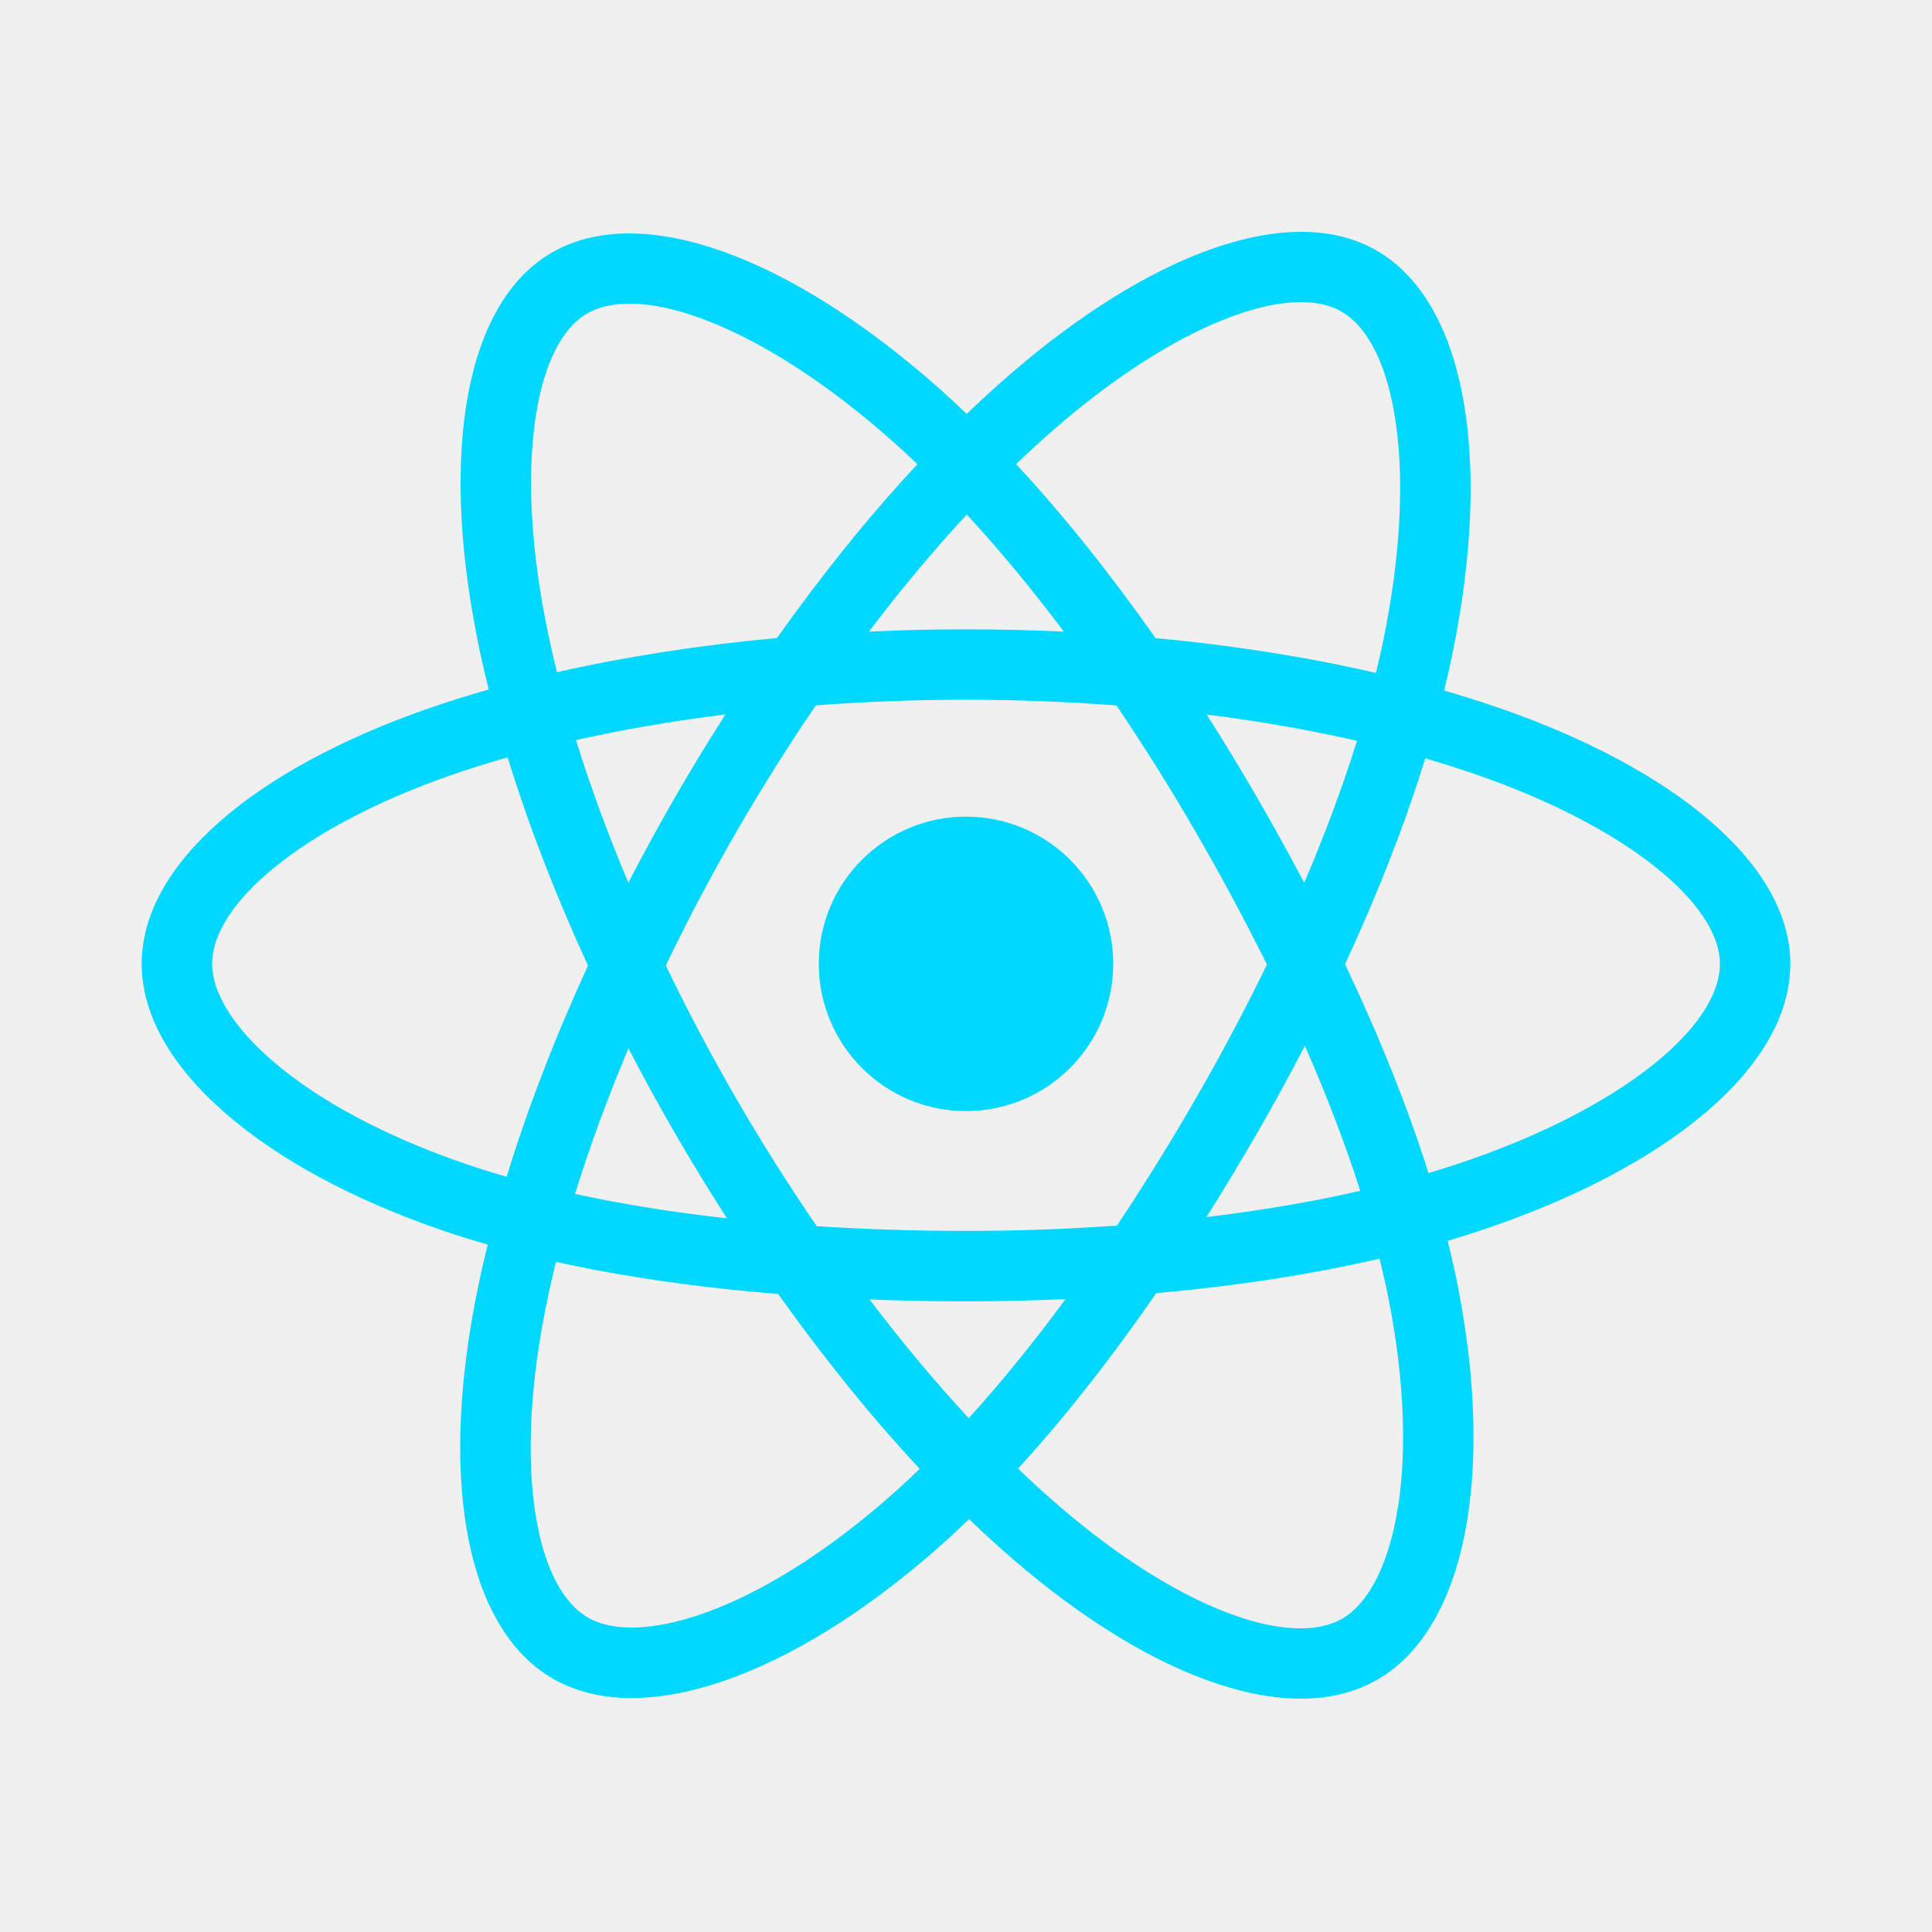
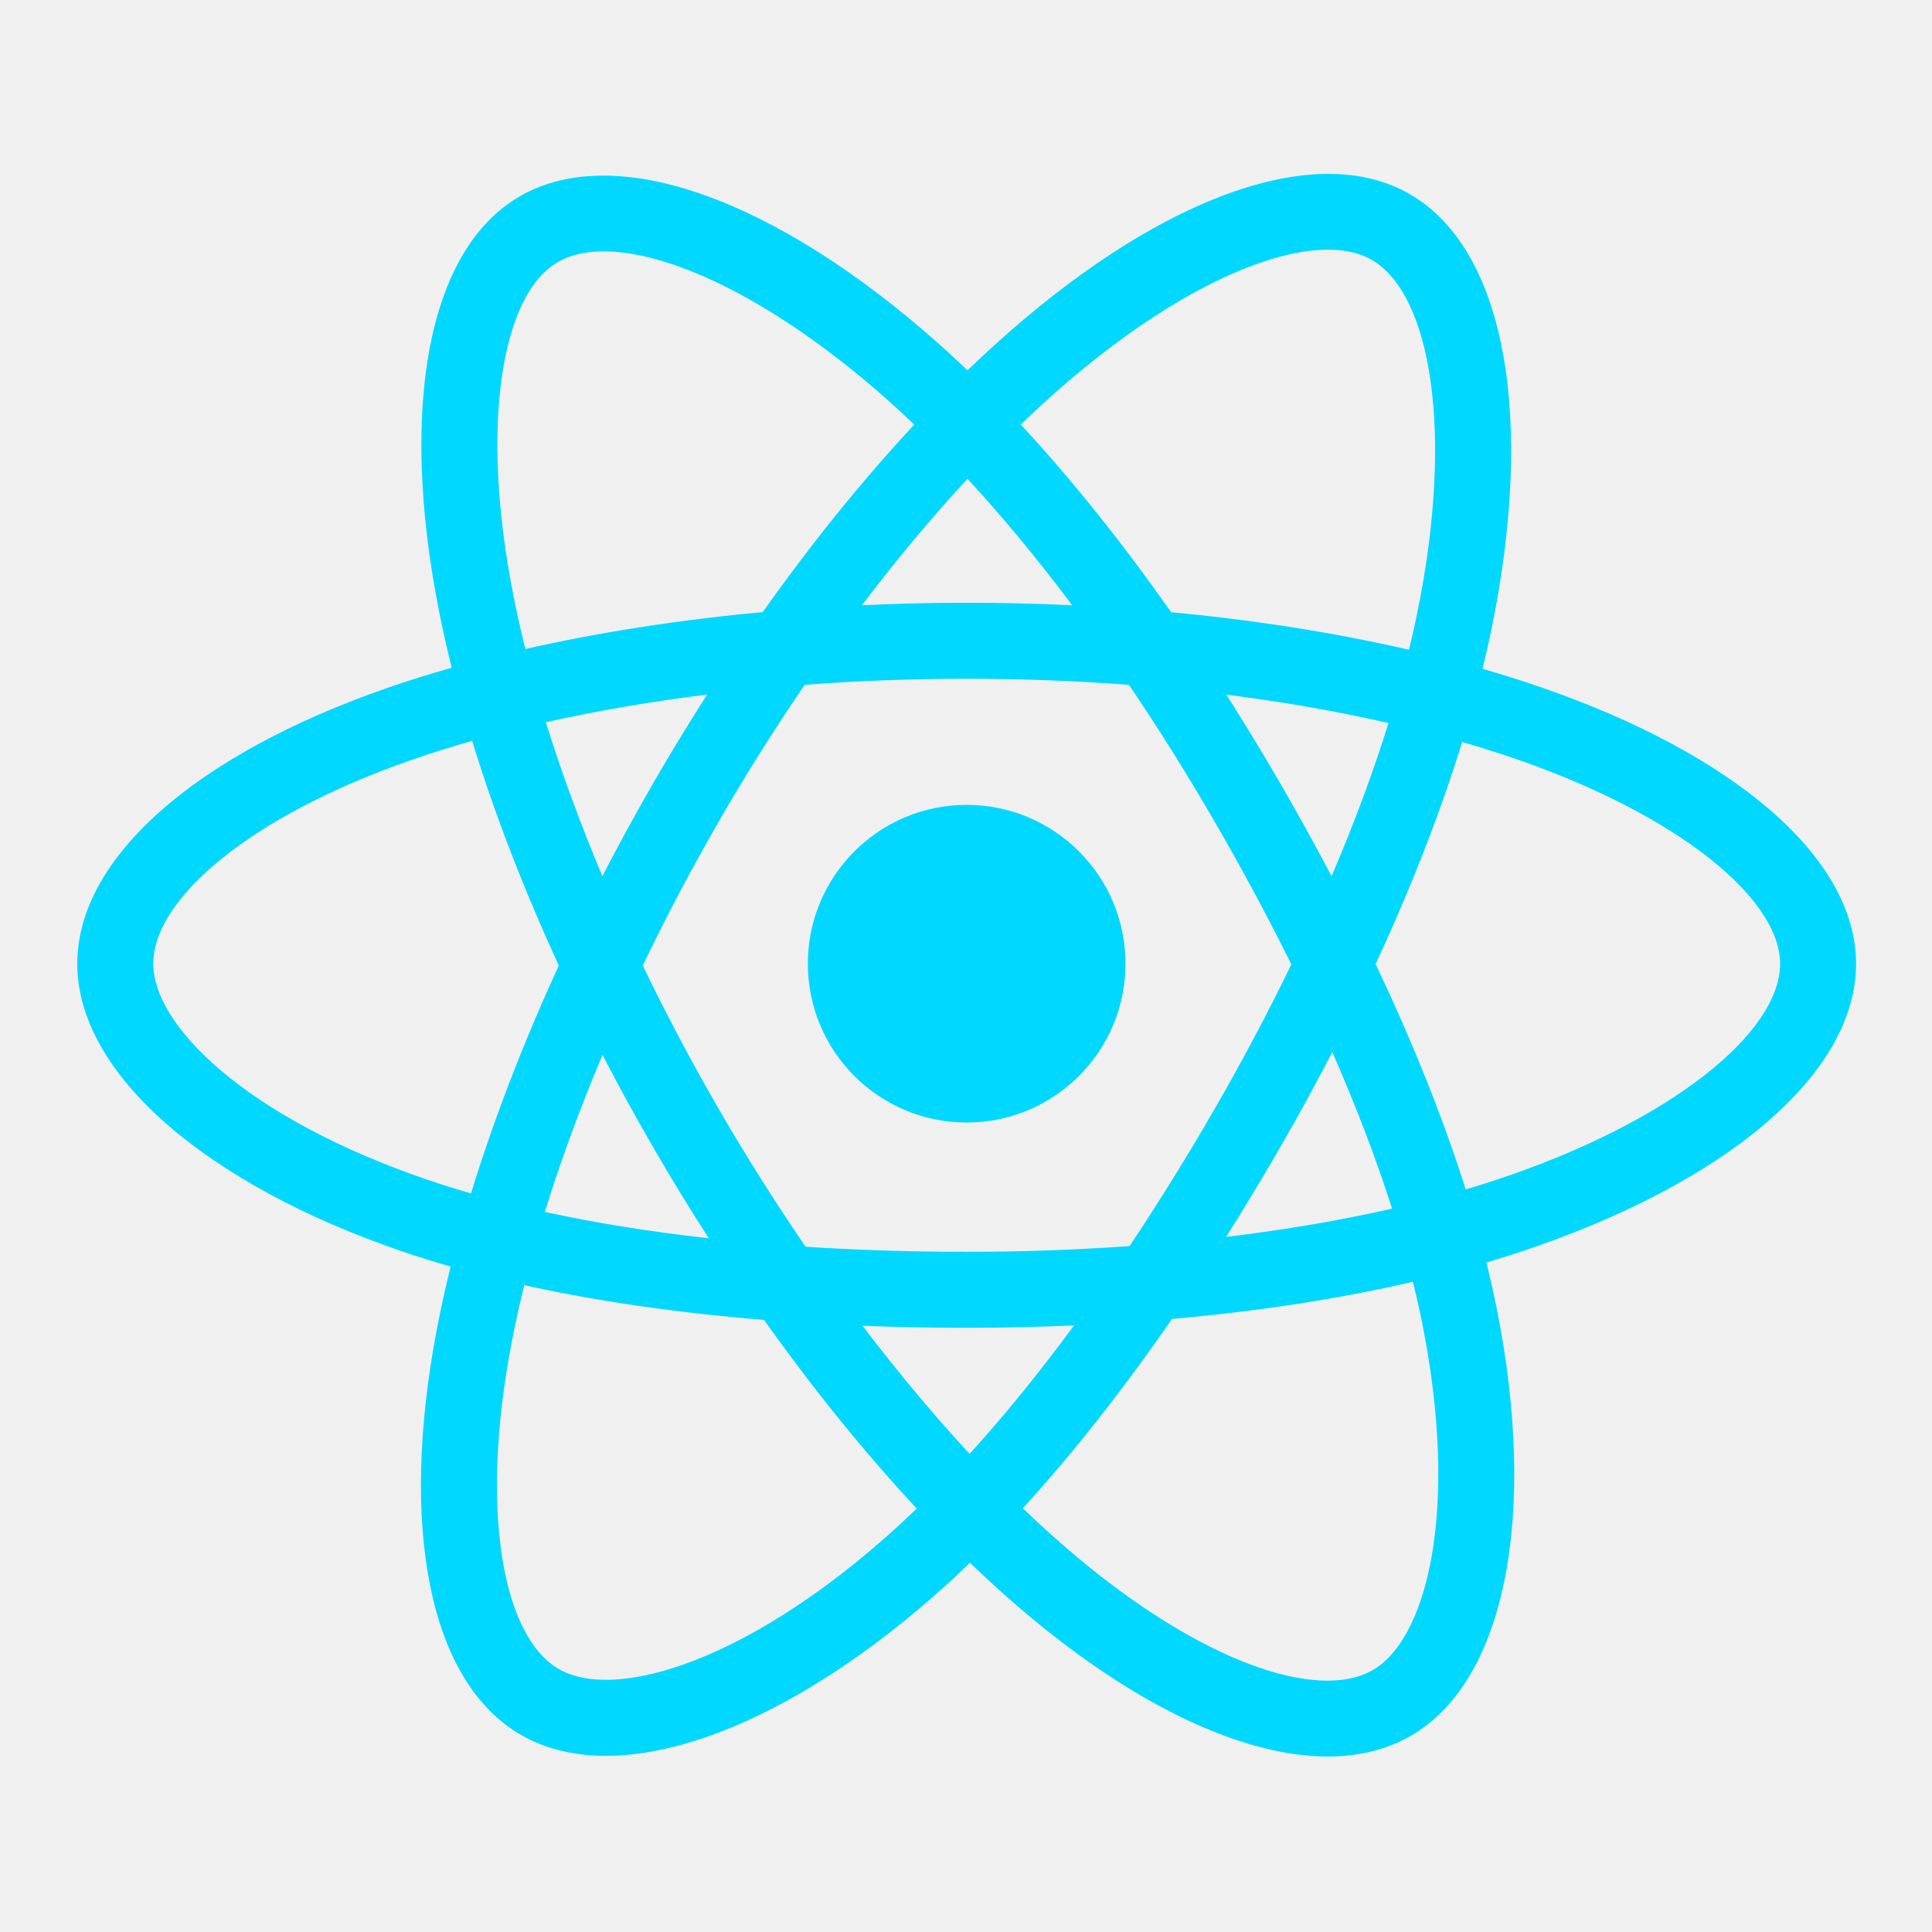
- <svg xmlns="http://www.w3.org/2000/svg" width="300" height="300" viewBox="0 0 300 300" fill="none">
-   <path d="M232.483 109.824C229.759 108.889 227.011 108.023 224.243 107.227C224.708 105.327 225.136 103.45 225.516 101.606C231.754 71.325 227.676 46.93 213.747 38.898C200.392 31.198 178.551 39.227 156.493 58.424C154.319 60.319 152.193 62.269 150.118 64.272C148.729 62.94 147.315 61.634 145.877 60.355C122.759 39.829 99.587 31.178 85.673 39.233C72.33 46.957 68.379 69.89 73.995 98.588C74.554 101.43 75.185 104.258 75.887 107.068C72.607 108 69.442 108.992 66.413 110.048C39.309 119.498 22 134.307 22 149.668C22 165.533 40.582 181.446 68.812 191.095C71.101 191.874 73.408 192.596 75.733 193.26C74.978 196.287 74.308 199.334 73.723 202.398C68.369 230.598 72.55 252.989 85.857 260.664C99.601 268.59 122.669 260.444 145.13 240.809C146.951 239.213 148.733 237.571 150.472 235.886C152.72 238.055 155.027 240.16 157.392 242.2C179.15 260.922 200.638 268.482 213.932 260.786C227.663 252.837 232.126 228.783 226.332 199.518C225.876 197.225 225.364 194.944 224.797 192.676C226.417 192.196 228.007 191.702 229.557 191.188C258.905 181.465 278 165.745 278 149.668C278 134.251 260.132 119.342 232.483 109.824V109.824ZM226.118 180.808C224.718 181.271 223.282 181.718 221.818 182.153C218.578 171.896 214.206 160.99 208.855 149.721C213.961 138.721 218.165 127.954 221.314 117.764C223.933 118.522 226.474 119.321 228.924 120.164C252.614 128.32 267.064 140.377 267.064 149.668C267.064 159.564 251.458 172.411 226.118 180.808V180.808ZM215.604 201.642C218.166 214.582 218.531 226.282 216.834 235.429C215.31 243.648 212.244 249.127 208.452 251.322C200.385 255.992 183.132 249.922 164.525 233.91C162.325 232.013 160.179 230.056 158.088 228.04C165.302 220.151 172.511 210.98 179.547 200.794C191.923 199.696 203.615 197.9 214.218 195.449C214.74 197.556 215.204 199.622 215.604 201.642V201.642ZM109.276 250.515C101.394 253.298 95.116 253.378 91.321 251.19C83.246 246.533 79.889 228.554 84.468 204.438C85.012 201.588 85.636 198.754 86.337 195.939C96.823 198.259 108.43 199.927 120.835 200.933C127.919 210.9 135.336 220.061 142.811 228.083C141.222 229.62 139.596 231.118 137.934 232.575C128.001 241.257 118.048 247.417 109.276 250.515V250.515ZM72.35 180.747C59.867 176.48 49.558 170.935 42.492 164.884C36.142 159.447 32.937 154.048 32.937 149.668C32.937 140.346 46.834 128.456 70.013 120.375C72.826 119.395 75.77 118.47 78.825 117.602C82.029 128.022 86.231 138.917 91.302 149.934C86.165 161.114 81.903 172.183 78.668 182.726C76.546 182.118 74.439 181.458 72.35 180.747V180.747ZM84.728 96.487C79.917 71.9 83.112 53.353 91.153 48.698C99.717 43.74 118.655 50.809 138.616 68.533C139.918 69.691 141.198 70.873 142.457 72.078C135.019 80.065 127.67 89.158 120.649 99.066C108.609 100.182 97.084 101.974 86.488 104.375C85.835 101.761 85.248 99.131 84.728 96.488V96.487ZM195.155 123.755C192.652 119.432 190.057 115.163 187.37 110.952C195.538 111.985 203.364 113.356 210.713 115.032C208.507 122.104 205.757 129.497 202.52 137.077C200.154 132.588 197.698 128.146 195.155 123.755V123.755ZM150.123 79.894C155.167 85.359 160.219 91.46 165.188 98.08C155.108 97.604 145.011 97.602 134.931 98.074C139.905 91.515 145 85.422 150.123 79.894ZM104.802 123.83C102.29 128.186 99.881 132.6 97.575 137.068C94.391 129.515 91.666 122.088 89.441 114.916C96.745 113.282 104.534 111.946 112.65 110.932C109.933 115.169 107.317 119.469 104.802 123.829V123.83ZM112.883 189.182C104.498 188.246 96.592 186.979 89.29 185.389C91.55 178.089 94.335 170.504 97.588 162.789C99.903 167.261 102.323 171.677 104.845 176.035C107.439 180.515 110.125 184.903 112.883 189.182ZM150.425 220.212C145.241 214.62 140.071 208.433 135.022 201.779C139.924 201.971 144.921 202.069 150 202.069C155.218 202.069 160.376 201.952 165.453 201.726C160.468 208.5 155.435 214.696 150.425 220.212ZM202.623 162.395C206.045 170.195 208.929 177.74 211.219 184.915C203.797 186.609 195.783 187.973 187.339 188.986C190.045 184.697 192.665 180.354 195.198 175.96C197.773 171.494 200.249 166.971 202.623 162.395V162.395ZM185.725 170.496C181.847 177.232 177.751 183.841 173.444 190.311C165.642 190.864 157.822 191.138 150 191.134C142.033 191.134 134.284 190.886 126.822 190.402C122.402 183.947 118.228 177.327 114.309 170.556H114.31C110.409 163.821 106.766 156.94 103.387 149.929C106.757 142.916 110.39 136.032 114.277 129.292L114.276 129.293C118.162 122.551 122.303 115.959 126.689 109.532C134.302 108.956 142.109 108.656 149.999 108.656H150C157.926 108.656 165.743 108.959 173.354 109.539C177.696 115.957 181.81 122.526 185.689 129.234C189.589 135.959 193.27 142.809 196.725 149.774C193.306 156.81 189.637 163.721 185.725 170.496V170.496ZM208.285 48.372C216.857 53.316 220.191 73.253 214.805 99.398C214.461 101.066 214.075 102.765 213.655 104.488C203.033 102.036 191.5 100.213 179.425 99.08C172.391 89.063 165.102 79.956 157.785 72.072C159.703 70.224 161.666 68.423 163.673 66.672C182.573 50.225 200.237 43.731 208.285 48.372V48.372ZM150 126.808C162.625 126.808 172.86 137.043 172.86 149.668C172.86 162.293 162.625 172.528 150 172.528C137.375 172.528 127.14 162.293 127.14 149.668C127.14 137.043 137.375 126.808 150 126.808V126.808Z" fill="#00D8FF" />
+ <svg xmlns="http://www.w3.org/2000/svg" width="50" height="50" viewBox="0 0 50 50" fill="none">
+   <g clip-path="url(#clip0)">
+     <path d="M39.85 17.776C39.36 17.607 38.866 17.452 38.368 17.308C38.452 16.967 38.529 16.629 38.597 16.298C39.719 10.852 38.986 6.466 36.481 5.021C34.079 3.637 30.152 5.08 26.185 8.533C25.794 8.873 25.412 9.224 25.039 9.584C24.789 9.345 24.535 9.11 24.276 8.88C20.119 5.189 15.952 3.633 13.45 5.082C11.051 6.47 10.34 10.594 11.35 15.755C11.45 16.266 11.564 16.775 11.69 17.28C11.1 17.448 10.531 17.626 9.987 17.816C5.113 19.515 2 22.178 2 24.941C2 27.793 5.341 30.655 10.418 32.39C10.829 32.53 11.245 32.66 11.662 32.779C11.527 33.324 11.406 33.872 11.301 34.423C10.338 39.494 11.09 43.52 13.483 44.9C15.955 46.326 20.103 44.861 24.142 41.33C24.469 41.043 24.79 40.748 25.102 40.445C25.507 40.834 25.922 41.213 26.347 41.58C30.259 44.947 34.123 46.306 36.514 44.922C38.983 43.493 39.786 39.167 38.744 33.905C38.662 33.492 38.57 33.082 38.468 32.674C38.759 32.588 39.045 32.499 39.324 32.407C44.601 30.658 48.035 27.831 48.035 24.941C48.035 22.168 44.822 19.487 39.85 17.776V17.776ZM38.705 30.54C38.454 30.623 38.195 30.704 37.932 30.782C37.349 28.938 36.563 26.976 35.601 24.95C36.519 22.972 37.275 21.036 37.842 19.203C38.312 19.34 38.769 19.483 39.21 19.635C43.47 21.102 46.069 23.27 46.069 24.941C46.069 26.72 43.262 29.03 38.705 30.54V30.54ZM36.815 34.287C37.276 36.614 37.341 38.718 37.036 40.362C36.762 41.84 36.211 42.826 35.529 43.22C34.078 44.06 30.976 42.969 27.63 40.089C27.234 39.748 26.848 39.396 26.472 39.034C27.769 37.615 29.066 35.966 30.331 34.134C32.556 33.937 34.659 33.614 36.566 33.173C36.659 33.552 36.743 33.923 36.815 34.287V34.287ZM17.694 43.075C16.277 43.576 15.148 43.59 14.466 43.197C13.014 42.359 12.41 39.126 13.233 34.789C13.331 34.277 13.443 33.767 13.569 33.261C15.455 33.678 17.542 33.978 19.773 34.159C21.047 35.952 22.381 37.599 23.725 39.041C23.439 39.318 23.147 39.587 22.848 39.849C21.062 41.41 19.272 42.518 17.694 43.075V43.075ZM11.054 30.529C8.809 29.762 6.956 28.765 5.685 27.677C4.543 26.699 3.967 25.728 3.967 24.941C3.967 23.264 6.466 21.126 10.634 19.673C11.14 19.497 11.669 19.33 12.219 19.174C12.795 21.048 13.55 23.007 14.462 24.988C13.538 26.999 12.772 28.989 12.19 30.885C11.809 30.776 11.43 30.657 11.054 30.529V30.529ZM13.28 15.377C12.415 10.956 12.989 7.621 14.435 6.784C15.975 5.892 19.381 7.163 22.97 10.35C23.204 10.559 23.435 10.771 23.661 10.988C22.324 12.424 21.002 14.059 19.739 15.841C17.574 16.042 15.502 16.364 13.597 16.796C13.479 16.326 13.374 15.853 13.28 15.377V15.377ZM33.138 20.281C32.688 19.503 32.221 18.736 31.738 17.978C33.206 18.164 34.614 18.411 35.935 18.712C35.538 19.984 35.044 21.313 34.462 22.676C34.036 21.869 33.595 21.07 33.138 20.281V20.281ZM25.04 12.393C25.947 13.376 26.855 14.473 27.749 15.664C25.936 15.578 24.12 15.578 22.308 15.663C23.202 14.483 24.118 13.387 25.04 12.393ZM16.89 20.294C16.438 21.077 16.005 21.871 15.59 22.675C15.018 21.316 14.528 19.981 14.127 18.691C15.441 18.397 16.842 18.157 18.301 17.975C17.813 18.737 17.342 19.51 16.89 20.294V20.294ZM18.343 32.046C16.835 31.878 15.414 31.65 14.1 31.364C14.507 30.051 15.008 28.687 15.593 27.3C16.009 28.104 16.444 28.898 16.898 29.682C17.364 30.488 17.847 31.277 18.343 32.046ZM25.094 37.626C24.162 36.62 23.232 35.508 22.324 34.311C23.206 34.346 24.104 34.363 25.017 34.363C25.956 34.363 26.883 34.342 27.796 34.302C26.9 35.52 25.995 36.634 25.094 37.626ZM34.48 27.229C35.096 28.632 35.614 29.988 36.026 31.279C34.692 31.583 33.25 31.829 31.732 32.011C32.219 31.239 32.69 30.459 33.145 29.668C33.608 28.865 34.053 28.052 34.48 27.229V27.229ZM31.442 28.686C30.744 29.897 30.008 31.086 29.233 32.249C27.83 32.348 26.424 32.398 25.017 32.397C23.585 32.397 22.191 32.352 20.85 32.265C20.055 31.105 19.304 29.914 18.599 28.697H18.6C17.898 27.485 17.243 26.248 16.635 24.987C17.241 23.726 17.895 22.488 18.594 21.276L18.593 21.276C19.292 20.064 20.037 18.879 20.826 17.723C22.195 17.619 23.599 17.566 25.017 17.566H25.017C26.443 17.566 27.849 17.62 29.217 17.724C29.998 18.878 30.738 20.06 31.435 21.266C32.137 22.475 32.799 23.707 33.42 24.959C32.805 26.225 32.145 27.468 31.442 28.686V28.686ZM35.499 6.725C37.04 7.614 37.64 11.199 36.671 15.901C36.609 16.201 36.54 16.506 36.464 16.816C34.554 16.375 32.48 16.047 30.309 15.844C29.044 14.042 27.733 12.405 26.418 10.987C26.762 10.654 27.115 10.331 27.476 10.016C30.875 7.058 34.051 5.89 35.499 6.725V6.725ZM25.017 20.83C27.288 20.83 29.128 22.67 29.128 24.941C29.128 27.211 27.288 29.051 25.017 29.051C22.747 29.051 20.907 27.211 20.907 24.941C20.907 22.67 22.747 20.83 25.017 20.83V20.83Z" fill="#00D8FF" />
+   </g>
+   <defs>
+     <clipPath id="clip0">
+       <rect width="46.035" height="41" fill="white" transform="translate(2 4.5)" />
+     </clipPath>
+   </defs>
</svg>
